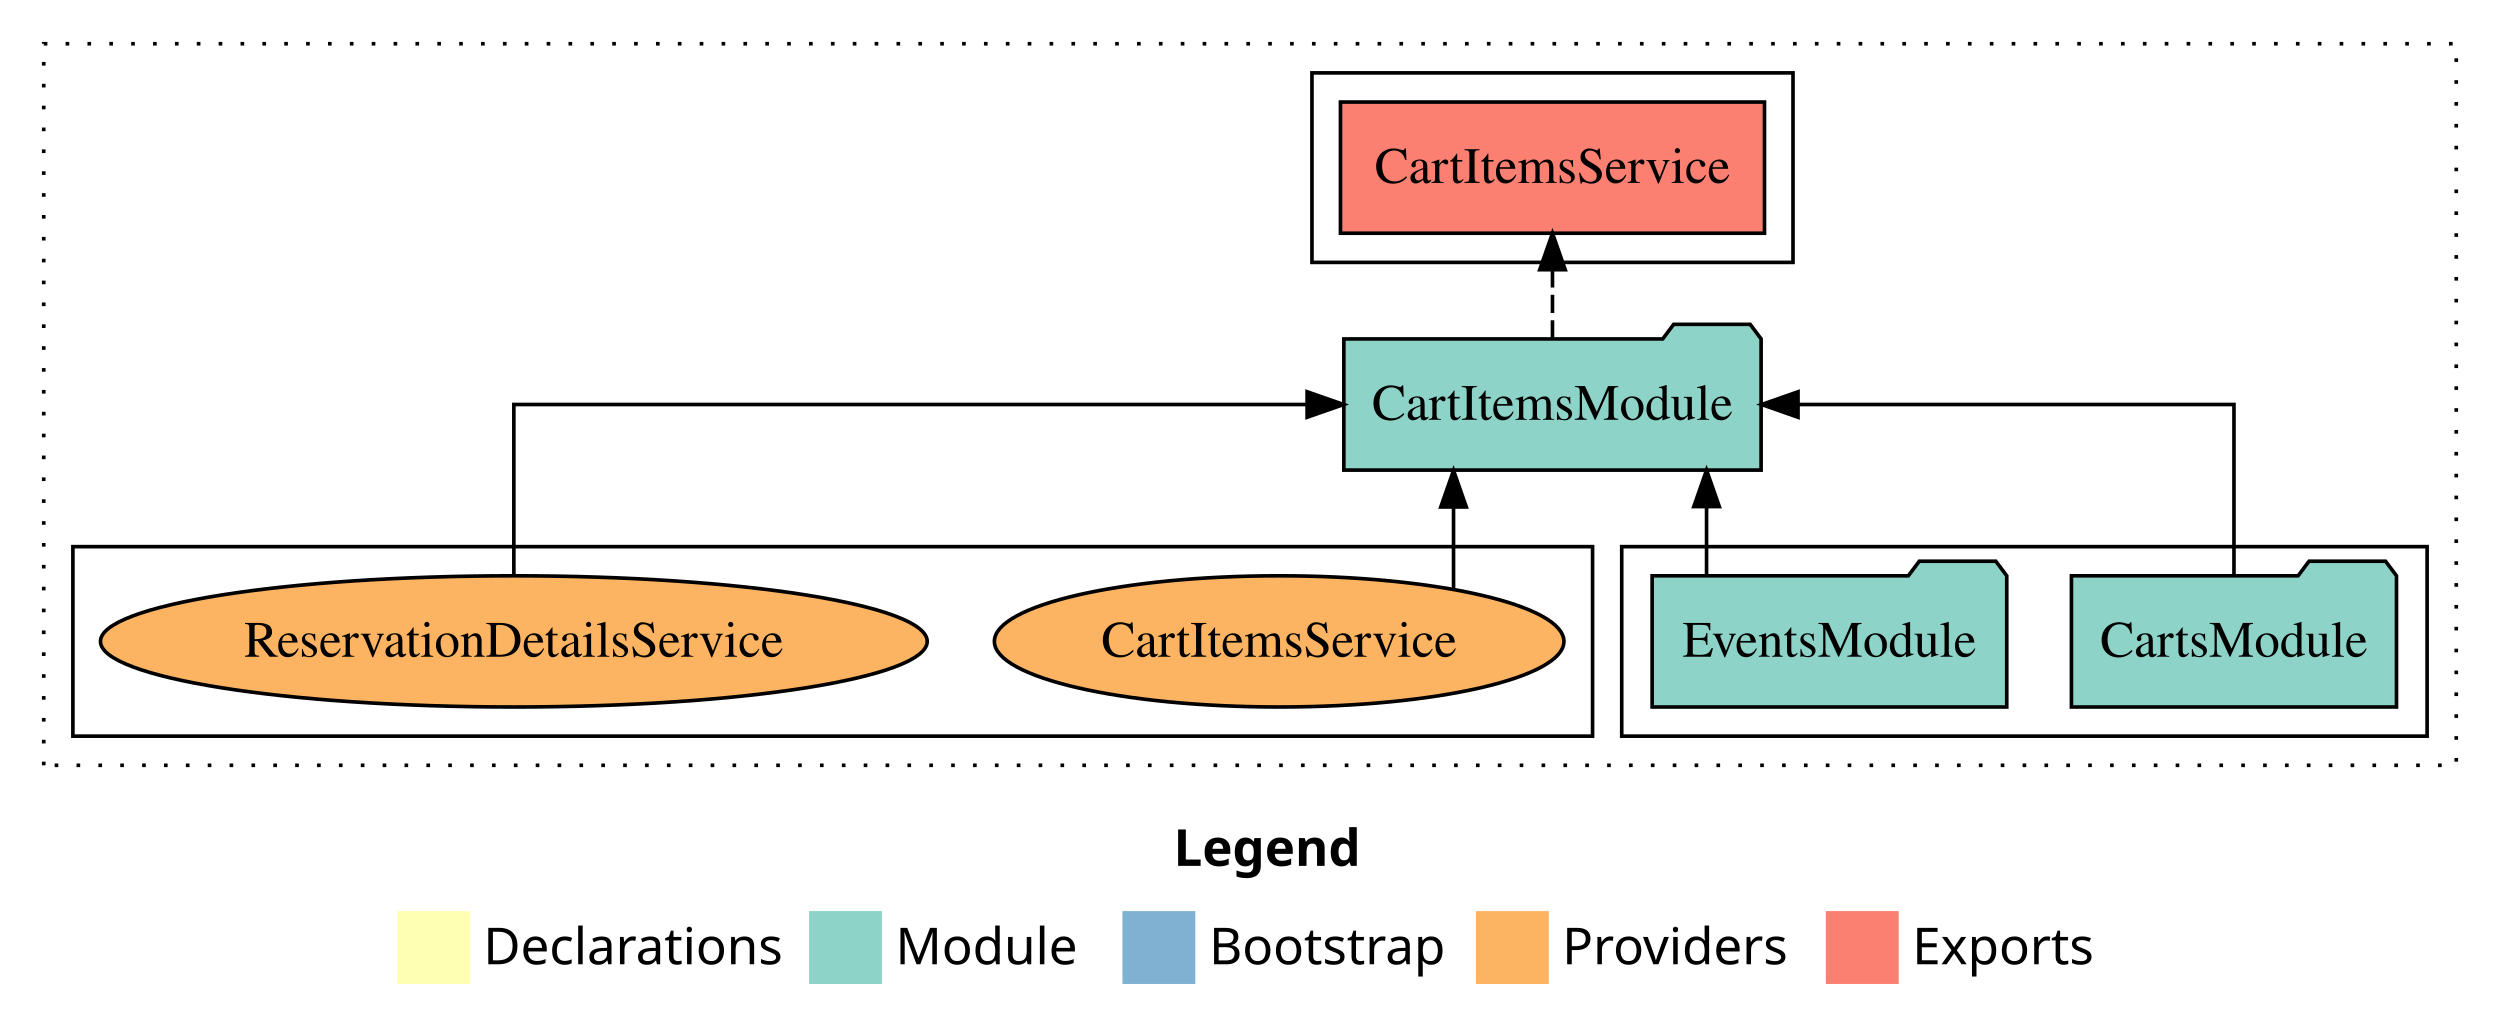
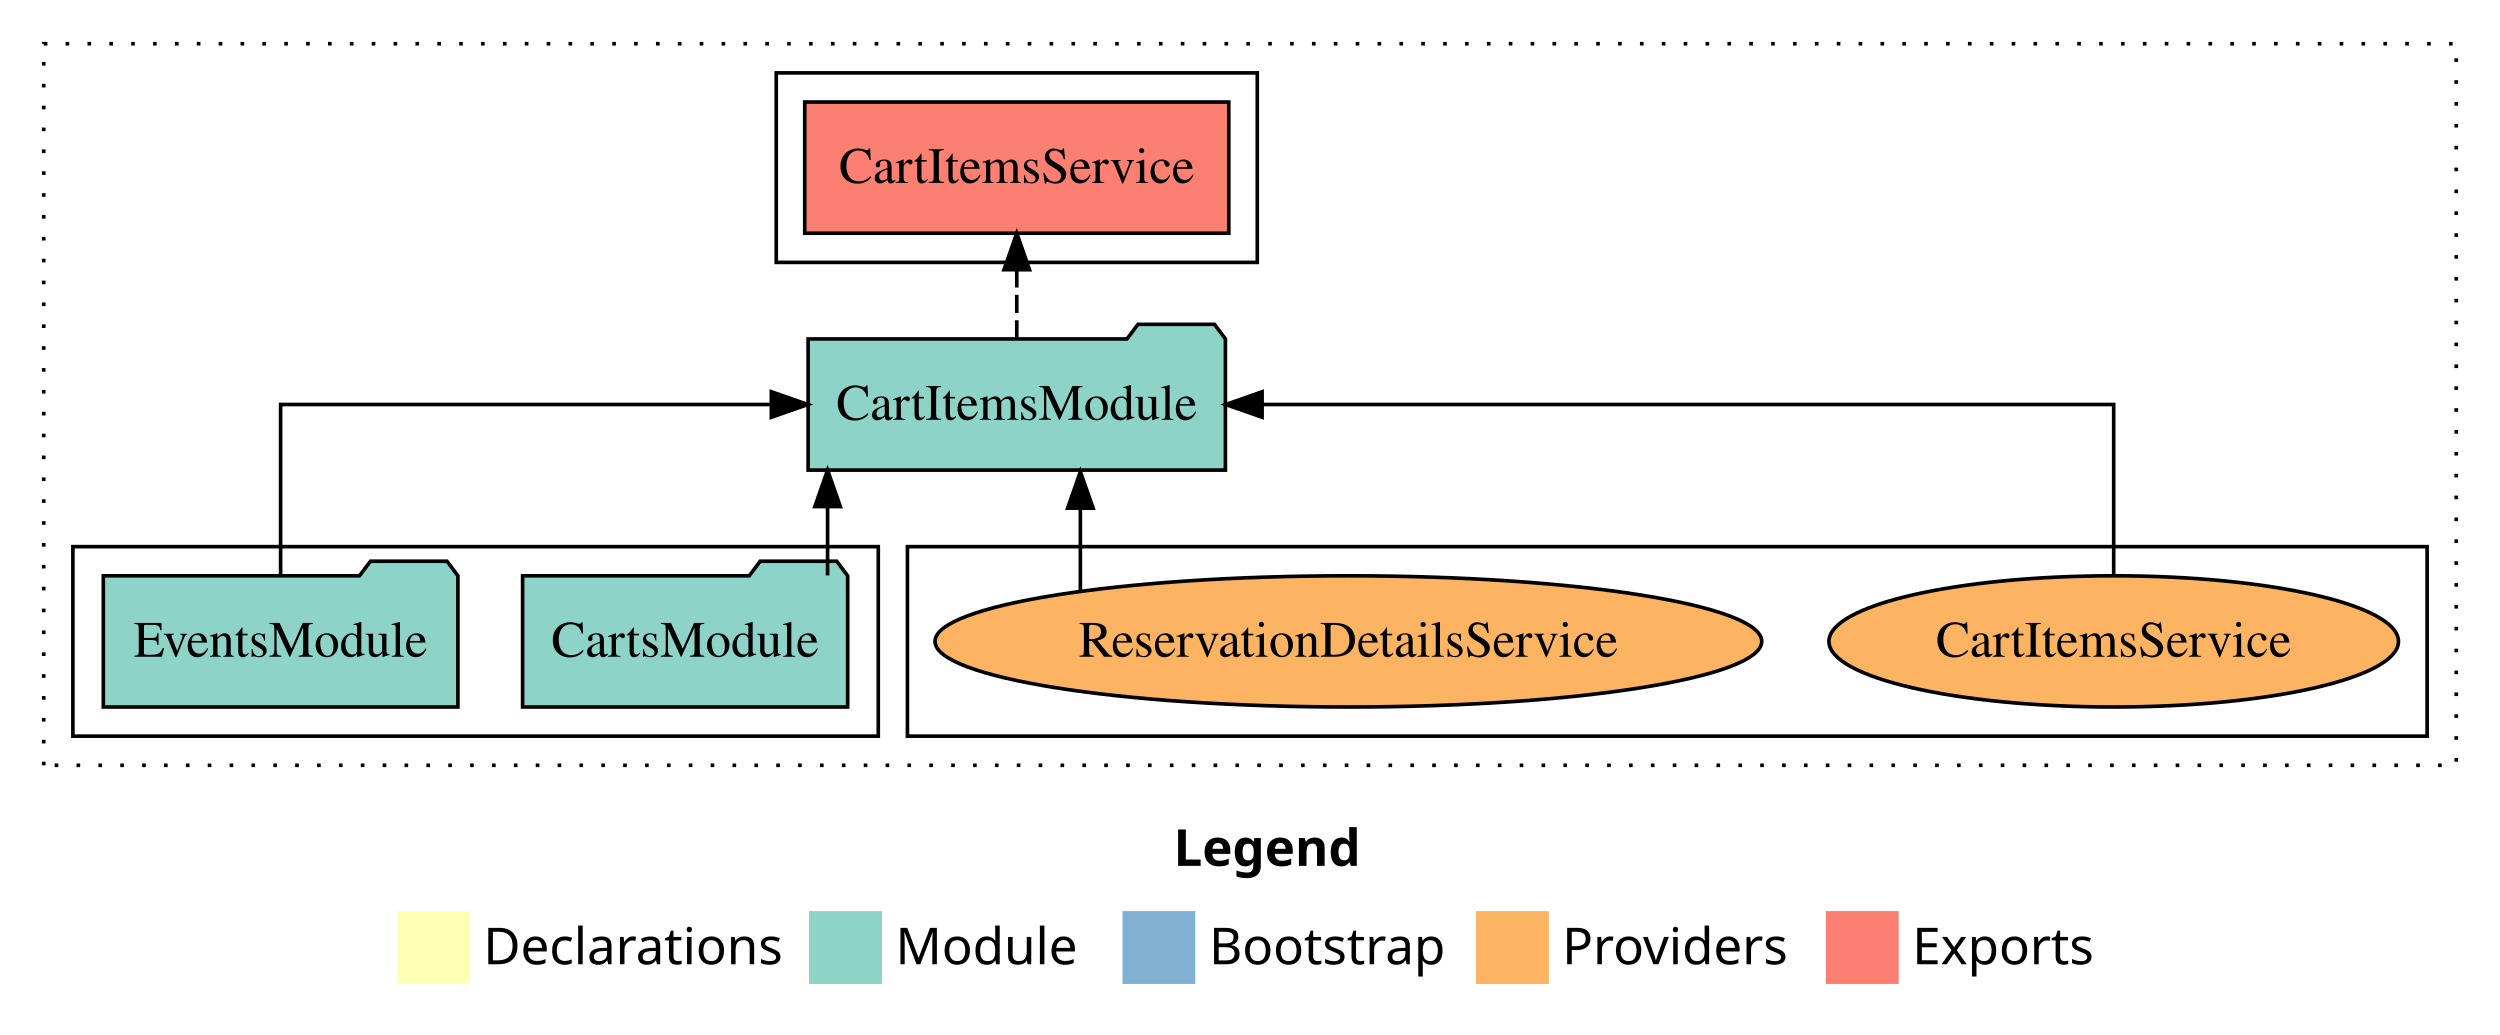
<svg xmlns="http://www.w3.org/2000/svg" width="686pt" height="284pt" viewBox="0.00 0.00 686.00 284.00">
  <g id="graph0" class="graph" transform="scale(1 1) rotate(0) translate(4 280)">
    <polygon fill="white" stroke="transparent" points="-4,4 -4,-280 682,-280 682,4 -4,4" />
    <text text-anchor="start" x="318.01" y="-42.4" font-family="Times-12" font-weight="bold" font-size="14.00">Legend</text>
    <polygon fill="#ffffb3" stroke="transparent" points="105,-10 105,-30 125,-30 125,-10 105,-10" />
    <text text-anchor="start" x="128.63" y="-15.4" font-family="Times-12" font-size="14.00">  Declarations</text>
    <polygon fill="#8dd3c7" stroke="transparent" points="218,-10 218,-30 238,-30 238,-10 218,-10" />
    <text text-anchor="start" x="241.73" y="-15.4" font-family="Times-12" font-size="14.00">  Module</text>
    <polygon fill="#80b1d3" stroke="transparent" points="304,-10 304,-30 324,-30 324,-10 304,-10" />
    <text text-anchor="start" x="327.78" y="-15.4" font-family="Times-12" font-size="14.00">  Bootstrap</text>
    <polygon fill="#fdb462" stroke="transparent" points="401,-10 401,-30 421,-30 421,-10 401,-10" />
    <text text-anchor="start" x="424.67" y="-15.4" font-family="Times-12" font-size="14.00">  Providers</text>
    <polygon fill="#fb8072" stroke="transparent" points="497,-10 497,-30 517,-30 517,-10 497,-10" />
    <text text-anchor="start" x="520.73" y="-15.4" font-family="Times-12" font-size="14.00">  Exports</text>
    <g id="clust1" class="cluster">
      <polygon fill="none" stroke="black" stroke-dasharray="1,5" points="8,-70 8,-268 670,-268 670,-70 8,-70" />
    </g>
+     <g id="clust6" class="cluster">
+       <polygon fill="none" stroke="black" points="245,-78 245,-130 662,-130 662,-78 245,-78" />
+     </g>
    <g id="clust3" class="cluster">
-       <polygon fill="none" stroke="black" points="441,-78 441,-130 662,-130 662,-78 441,-78" />
+       <polygon fill="none" stroke="black" points="16,-78 16,-130 237,-130 237,-78 16,-78" />
    </g>
    <g id="clust4" class="cluster">
-       <polygon fill="none" stroke="black" points="356,-208 356,-260 488,-260 488,-208 356,-208" />
-     </g>
-     <g id="clust6" class="cluster">
-       <polygon fill="none" stroke="black" points="16,-78 16,-130 433,-130 433,-78 16,-78" />
+       <polygon fill="none" stroke="black" points="209,-208 209,-260 341,-260 341,-208 209,-208" />
    </g>
    <g id="node1" class="node">
-       <polygon fill="#8dd3c7" stroke="black" points="653.6,-122 650.6,-126 629.6,-126 626.6,-122 564.4,-122 564.4,-86 653.6,-86 653.6,-122" />
-       <text text-anchor="middle" x="609" y="-99.8" font-family="Times,serif" font-size="14.00">CartsModule</text>
+       <polygon fill="#8dd3c7" stroke="black" points="228.6,-122 225.6,-126 204.6,-126 201.6,-122 139.4,-122 139.4,-86 228.6,-86 228.6,-122" />
+       <text text-anchor="middle" x="184" y="-99.8" font-family="Times,serif" font-size="14.00">CartsModule</text>
    </g>
    <g id="node3" class="node">
-       <polygon fill="#8dd3c7" stroke="black" points="479.25,-187 476.25,-191 455.25,-191 452.25,-187 364.75,-187 364.75,-151 479.25,-151 479.25,-187" />
-       <text text-anchor="middle" x="422" y="-164.8" font-family="Times,serif" font-size="14.00">CartItemsModule</text>
+       <polygon fill="#8dd3c7" stroke="black" points="332.25,-187 329.25,-191 308.25,-191 305.25,-187 217.75,-187 217.75,-151 332.25,-151 332.25,-187" />
+       <text text-anchor="middle" x="275" y="-164.8" font-family="Times,serif" font-size="14.00">CartItemsModule</text>
    </g>
    <g id="edge1" class="edge">
-       <path fill="none" stroke="black" d="M609,-122.11C609,-141.34 609,-169 609,-169 609,-169 489.38,-169 489.38,-169" />
-       <polygon fill="black" stroke="black" points="489.38,-165.5 479.38,-169 489.38,-172.5 489.38,-165.5" />
+       <path fill="none" stroke="black" d="M223.09,-122.11C223.09,-122.11 223.09,-140.99 223.09,-140.99" />
+       <polygon fill="black" stroke="black" points="219.59,-140.99 223.09,-150.99 226.59,-140.99 219.59,-140.99" />
    </g>
    <g id="node2" class="node">
-       <polygon fill="#8dd3c7" stroke="black" points="546.65,-122 543.65,-126 522.65,-126 519.65,-122 449.35,-122 449.35,-86 546.65,-86 546.65,-122" />
-       <text text-anchor="middle" x="498" y="-99.8" font-family="Times,serif" font-size="14.00">EventsModule</text>
+       <polygon fill="#8dd3c7" stroke="black" points="121.65,-122 118.65,-126 97.65,-126 94.65,-122 24.35,-122 24.35,-86 121.65,-86 121.65,-122" />
+       <text text-anchor="middle" x="73" y="-99.8" font-family="Times,serif" font-size="14.00">EventsModule</text>
    </g>
    <g id="edge2" class="edge">
-       <path fill="none" stroke="black" d="M464.28,-122.11C464.28,-122.11 464.28,-140.99 464.28,-140.99" />
-       <polygon fill="black" stroke="black" points="460.78,-140.99 464.28,-150.99 467.78,-140.99 460.78,-140.99" />
+       <path fill="none" stroke="black" d="M73,-122.11C73,-141.34 73,-169 73,-169 73,-169 207.66,-169 207.66,-169" />
+       <polygon fill="black" stroke="black" points="207.66,-172.5 217.66,-169 207.66,-165.5 207.66,-172.5" />
    </g>
    <g id="node4" class="node">
-       <polygon fill="#fb8072" stroke="black" points="480.18,-252 363.82,-252 363.82,-216 480.18,-216 480.18,-252" />
-       <text text-anchor="middle" x="422" y="-229.8" font-family="Times,serif" font-size="14.00">CartItemsService </text>
+       <polygon fill="#fb8072" stroke="black" points="333.18,-252 216.82,-252 216.82,-216 333.18,-216 333.18,-252" />
+       <text text-anchor="middle" x="275" y="-229.8" font-family="Times,serif" font-size="14.00">CartItemsService </text>
    </g>
    <g id="edge3" class="edge">
-       <path fill="none" stroke="black" stroke-dasharray="5,2" d="M422,-187.11C422,-187.11 422,-205.99 422,-205.99" />
-       <polygon fill="black" stroke="black" points="418.5,-205.99 422,-215.99 425.5,-205.99 418.5,-205.99" />
+       <path fill="none" stroke="black" stroke-dasharray="5,2" d="M275,-187.11C275,-187.11 275,-205.99 275,-205.99" />
+       <polygon fill="black" stroke="black" points="271.5,-205.99 275,-215.99 278.5,-205.99 271.5,-205.99" />
    </g>
    <g id="node5" class="node">
-       <ellipse fill="#fdb462" stroke="black" cx="347" cy="-104" rx="78.14" ry="18" />
-       <text text-anchor="middle" x="347" y="-99.8" font-family="Times,serif" font-size="14.00">CartItemsService</text>
+       <ellipse fill="#fdb462" stroke="black" cx="576" cy="-104" rx="78.14" ry="18" />
+       <text text-anchor="middle" x="576" y="-99.8" font-family="Times,serif" font-size="14.00">CartItemsService</text>
    </g>
    <g id="edge4" class="edge">
-       <path fill="none" stroke="black" d="M394.85,-118.43C394.85,-118.43 394.85,-140.89 394.85,-140.89" />
-       <polygon fill="black" stroke="black" points="391.35,-140.89 394.85,-150.89 398.35,-140.89 391.35,-140.89" />
+       <path fill="none" stroke="black" d="M576,-122.11C576,-141.34 576,-169 576,-169 576,-169 342.32,-169 342.32,-169" />
+       <polygon fill="black" stroke="black" points="342.32,-165.5 332.32,-169 342.32,-172.5 342.32,-165.5" />
    </g>
    <g id="node6" class="node">
-       <ellipse fill="#fdb462" stroke="black" cx="137" cy="-104" rx="113.43" ry="18" />
-       <text text-anchor="middle" x="137" y="-99.8" font-family="Times,serif" font-size="14.00">ReservationDetailsService</text>
+       <ellipse fill="#fdb462" stroke="black" cx="366" cy="-104" rx="113.43" ry="18" />
+       <text text-anchor="middle" x="366" y="-99.8" font-family="Times,serif" font-size="14.00">ReservationDetailsService</text>
    </g>
    <g id="edge5" class="edge">
-       <path fill="none" stroke="black" d="M137,-122.11C137,-141.34 137,-169 137,-169 137,-169 354.67,-169 354.67,-169" />
-       <polygon fill="black" stroke="black" points="354.67,-172.5 364.67,-169 354.67,-165.5 354.67,-172.5" />
+       <path fill="none" stroke="black" d="M292.45,-117.78C292.45,-117.78 292.45,-140.55 292.45,-140.55" />
+       <polygon fill="black" stroke="black" points="288.96,-140.55 292.45,-150.55 295.96,-140.55 288.96,-140.55" />
    </g>
  </g>
</svg>
